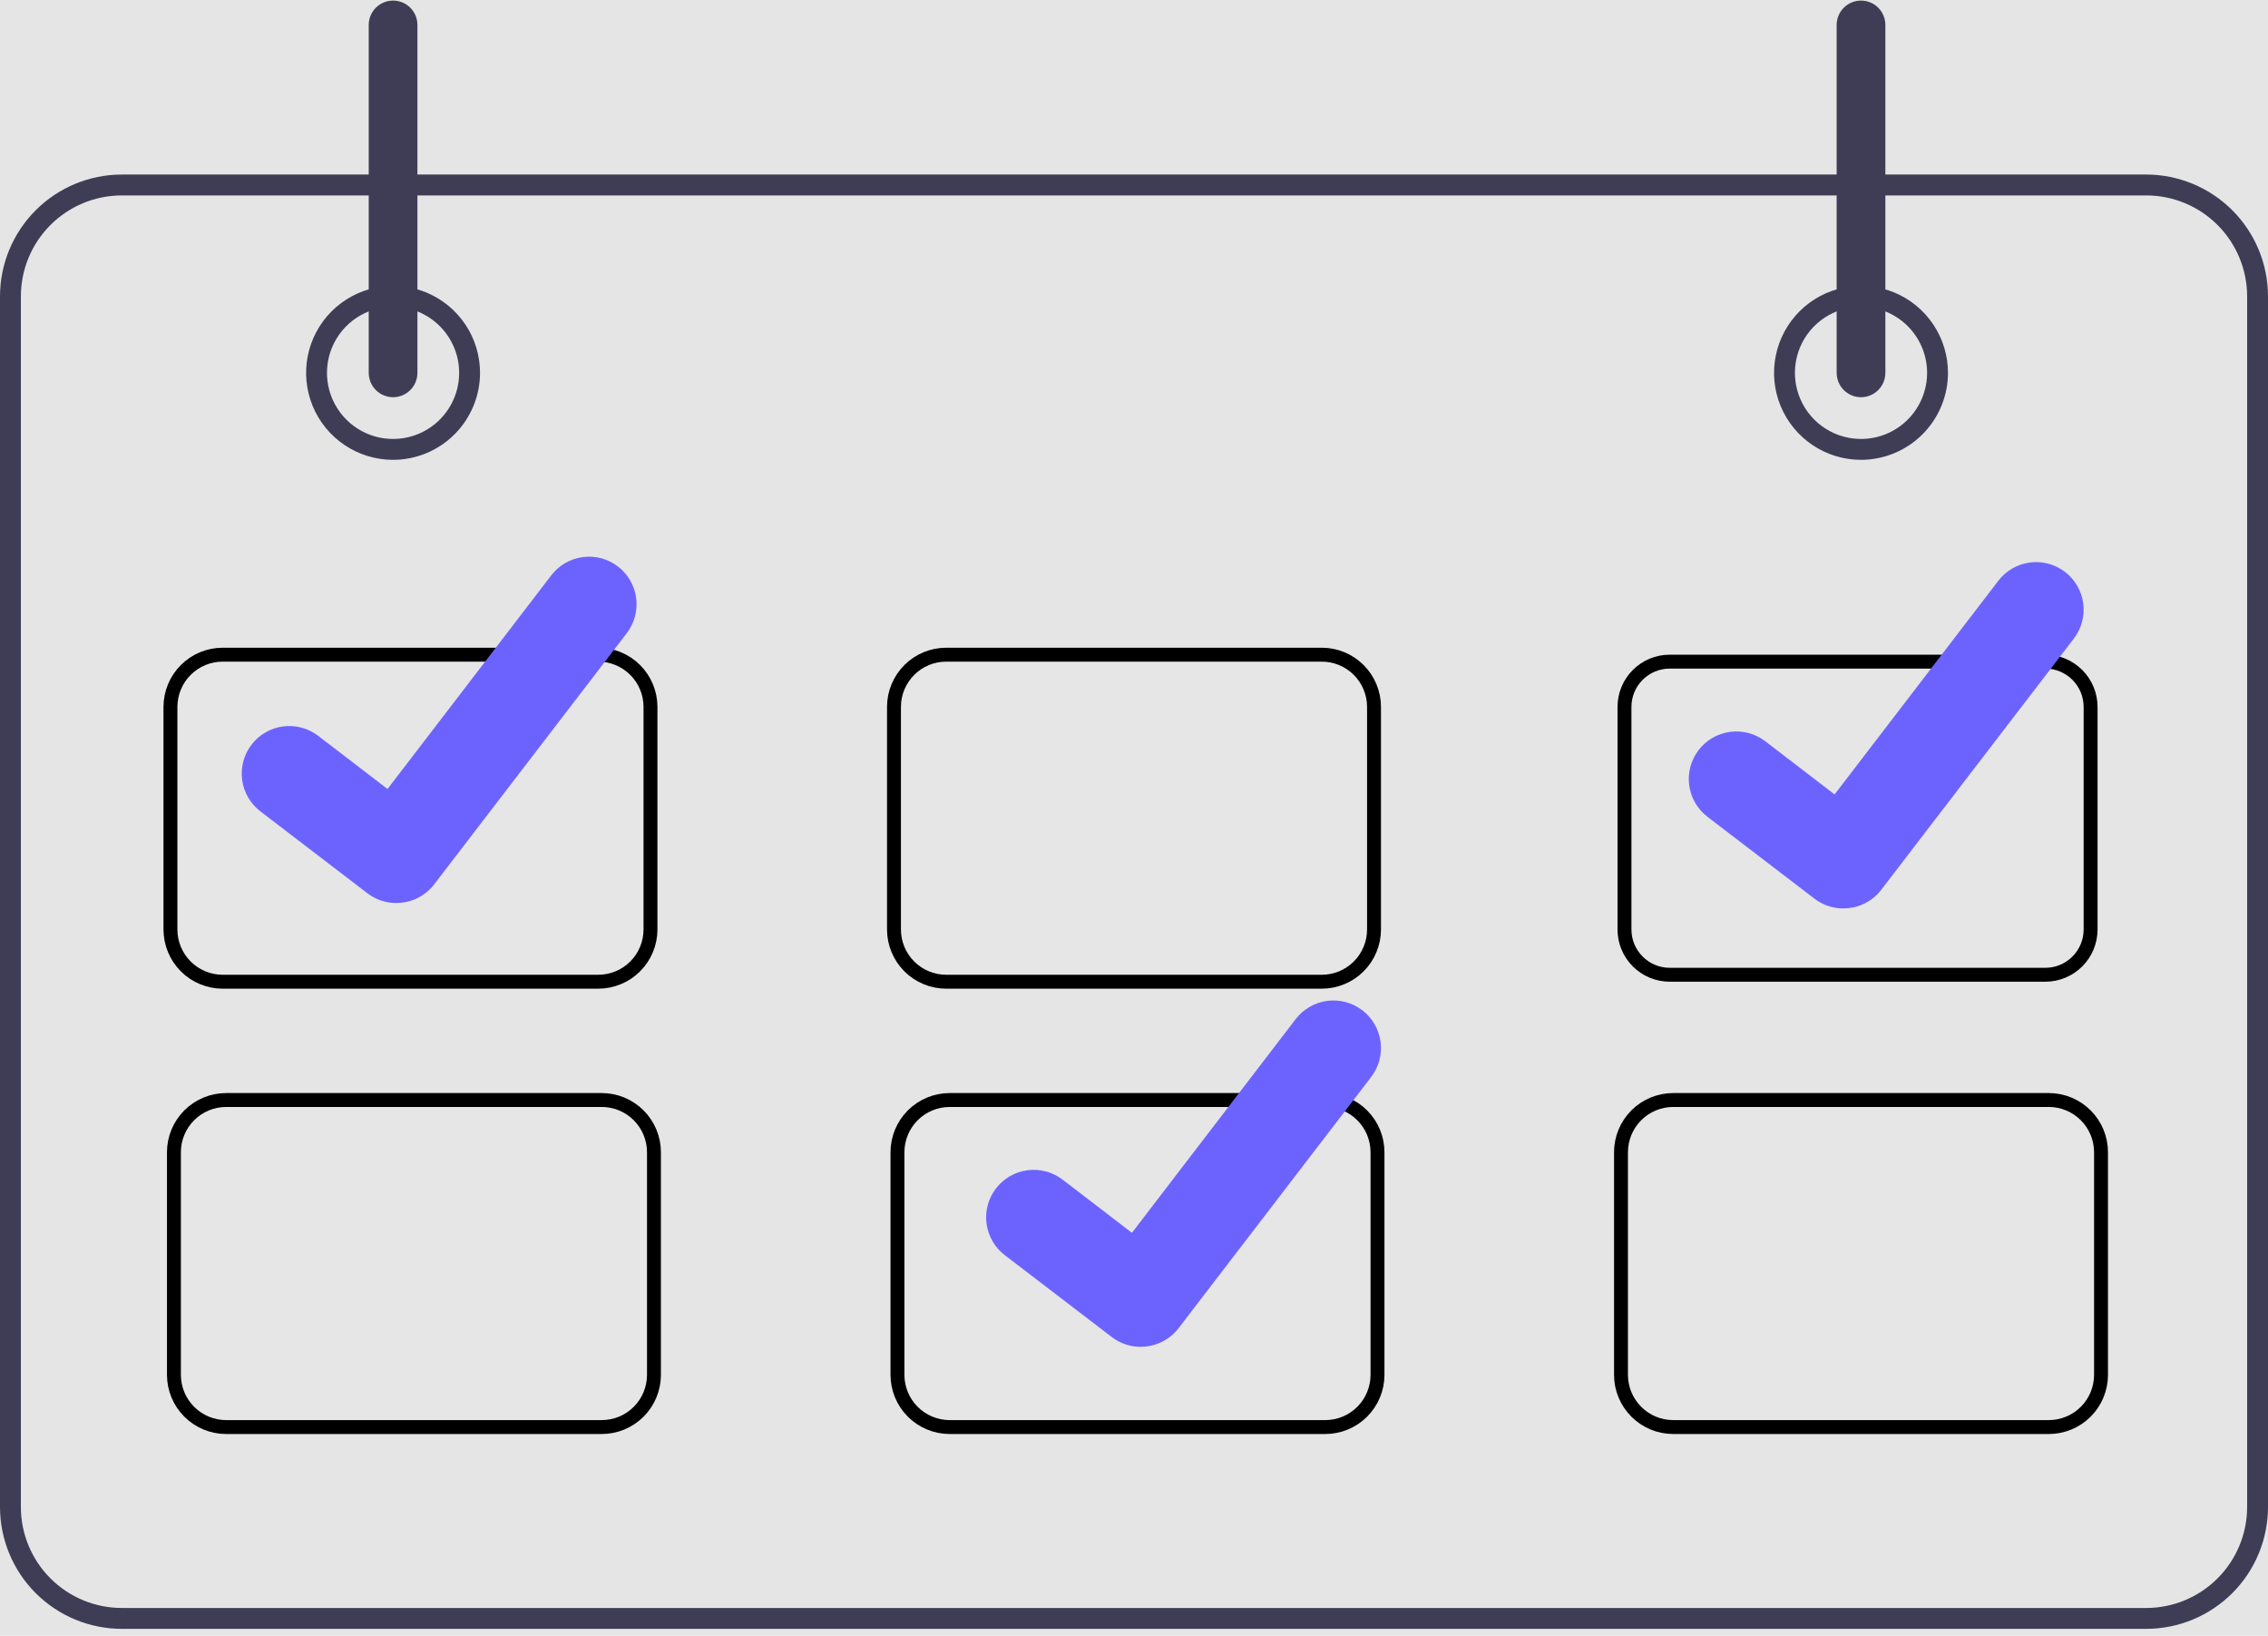
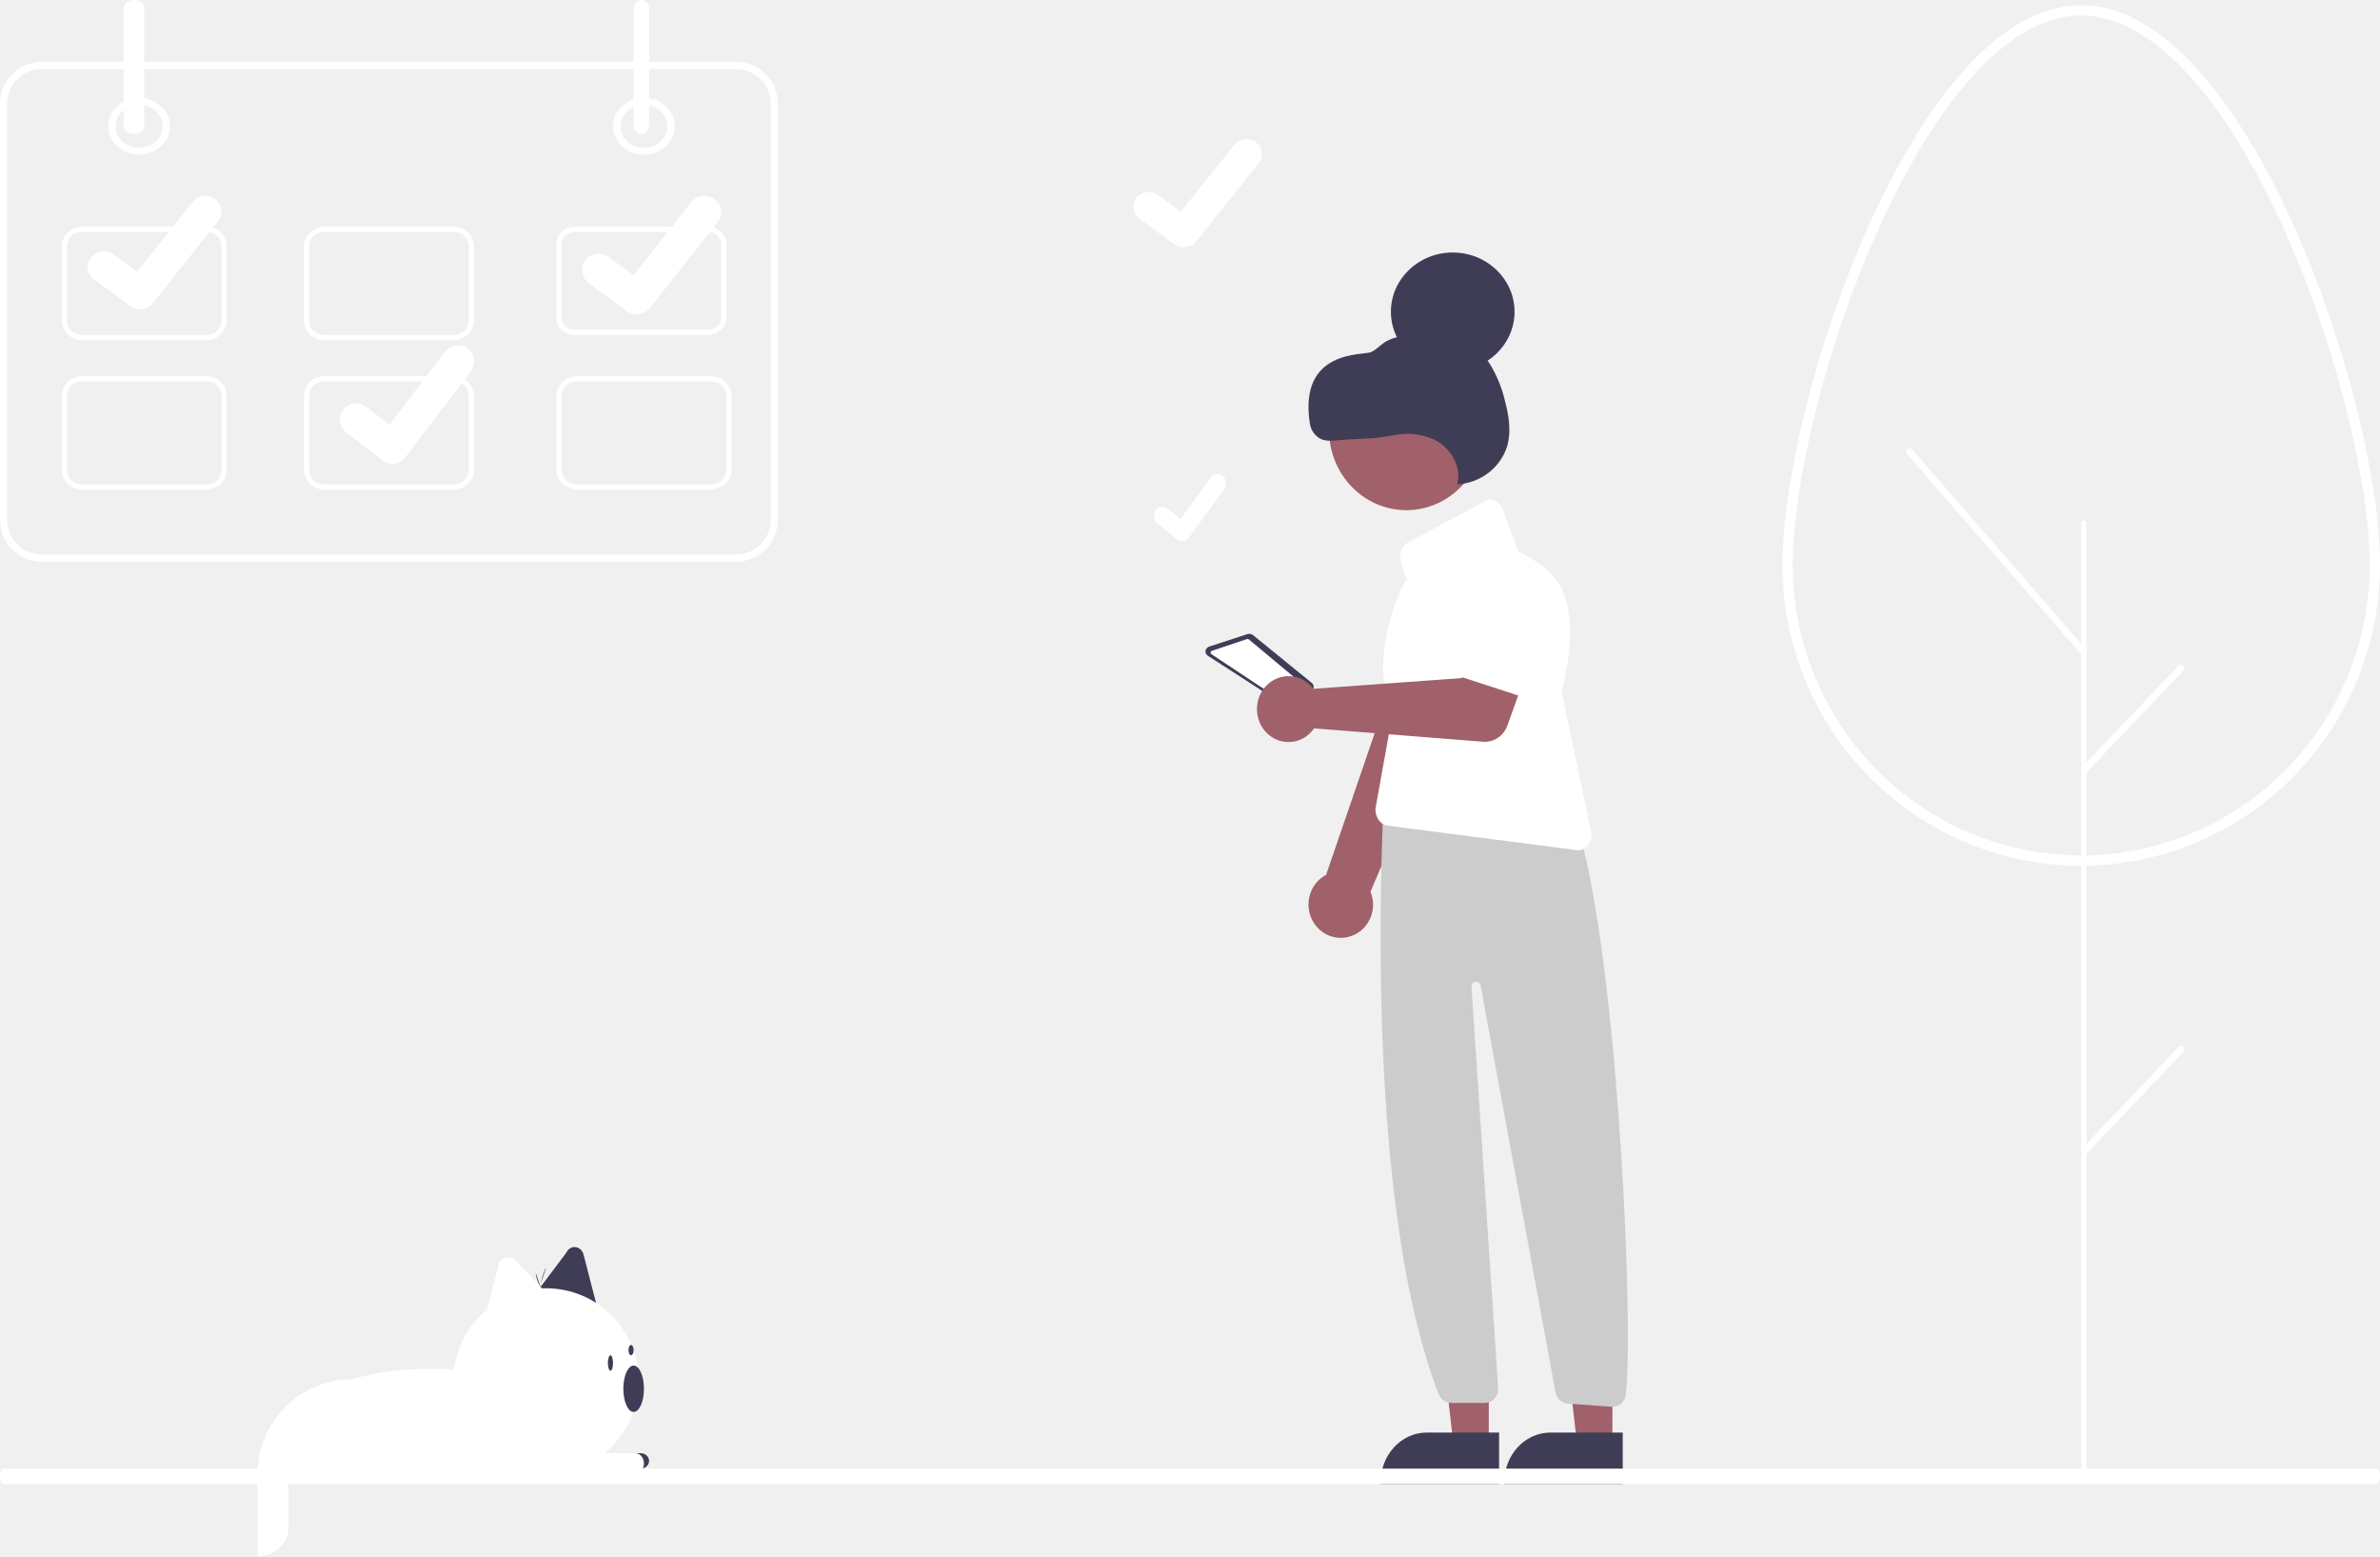
- <svg xmlns="http://www.w3.org/2000/svg" width="326" height="235" viewBox="0 0 326 235" fill="none">
-   <rect width="326" height="235" fill="#E5E5E5" />
-   <path id="almanaque" d="M308.5 234.084H17.5C12.86 234.078 8.412 232.233 5.131 228.952C1.851 225.671 0.005 221.223 0 216.584V42.584C0.005 37.944 1.851 33.496 5.131 30.215C8.412 26.934 12.86 25.089 17.5 25.084H308.5C313.14 25.089 317.588 26.934 320.869 30.215C324.149 33.496 325.995 37.944 326 42.584V216.584C325.995 221.223 324.149 225.671 320.869 228.952C317.588 232.233 313.14 234.078 308.5 234.084ZM17.5 28.084C13.656 28.088 9.97 29.617 7.252 32.335C4.534 35.054 3.004 38.739 3 42.584V216.584C3.004 220.428 4.534 224.113 7.252 226.832C9.97 229.55 13.656 231.079 17.5 231.084H308.5C312.344 231.079 316.03 229.55 318.748 226.832C321.466 224.113 322.996 220.428 323 216.584V42.584C322.996 38.739 321.466 35.054 318.748 32.335C316.03 29.617 312.344 28.088 308.5 28.084H17.5Z" fill="#3F3D56" />
-   <path id="left-circle" d="M56.5 66.084C54.028 66.084 51.611 65.35 49.555 63.977C47.5 62.603 45.898 60.651 44.952 58.367C44.005 56.083 43.758 53.57 44.24 51.145C44.722 48.72 45.913 46.493 47.661 44.745C49.409 42.997 51.637 41.806 54.061 41.324C56.486 40.842 58.999 41.089 61.284 42.035C63.568 42.981 65.52 44.583 66.893 46.639C68.267 48.695 69 51.111 69 53.584C68.996 56.898 67.678 60.075 65.335 62.418C62.991 64.762 59.814 66.08 56.5 66.084V66.084ZM56.5 44.084C54.621 44.084 52.784 44.641 51.222 45.685C49.66 46.728 48.442 48.212 47.723 49.948C47.004 51.684 46.816 53.594 47.182 55.437C47.549 57.28 48.454 58.972 49.782 60.301C51.111 61.63 52.804 62.535 54.647 62.901C56.489 63.268 58.4 63.08 60.136 62.361C61.871 61.641 63.355 60.424 64.399 58.861C65.443 57.299 66 55.462 66 53.584C65.997 51.065 64.995 48.65 63.214 46.869C61.433 45.088 59.019 44.087 56.5 44.084Z" fill="#3F3D56" />
-   <path id="right-circle" d="M267.5 66.084C265.028 66.084 262.611 65.35 260.555 63.977C258.5 62.603 256.898 60.651 255.951 58.367C255.005 56.083 254.758 53.57 255.24 51.145C255.723 48.72 256.913 46.493 258.661 44.745C260.409 42.997 262.637 41.806 265.061 41.324C267.486 40.842 269.999 41.089 272.284 42.035C274.568 42.981 276.52 44.583 277.893 46.639C279.267 48.695 280 51.111 280 53.584C279.996 56.898 278.678 60.075 276.335 62.418C273.991 64.762 270.814 66.08 267.5 66.084V66.084ZM267.5 44.084C265.621 44.084 263.784 44.641 262.222 45.685C260.66 46.728 259.442 48.212 258.723 49.948C258.004 51.684 257.816 53.594 258.183 55.437C258.549 57.28 259.454 58.972 260.782 60.301C262.111 61.63 263.804 62.535 265.647 62.901C267.489 63.268 269.4 63.08 271.136 62.361C272.871 61.641 274.355 60.424 275.399 58.861C276.443 57.299 277 55.462 277 53.584C276.997 51.065 275.995 48.65 274.214 46.869C272.433 45.088 270.019 44.087 267.5 44.084V44.084Z" fill="#3F3D56" />
-   <path id="square-1" d="M26.7 138.884C25.294 137.478 24.503 135.572 24.5 133.583V101.584C24.503 99.596 25.294 97.689 26.7 96.283C28.106 94.877 30.012 94.086 32.001 94.084H85.999C87.988 94.086 89.894 94.877 91.3 96.283C92.707 97.689 93.498 99.596 93.5 101.585V133.582C93.498 135.571 92.707 137.478 91.3 138.884C89.894 140.29 87.987 141.081 85.999 141.084H32.001C30.012 141.081 28.106 140.29 26.7 138.884Z" fill="#E6E6E6" stroke="black" stroke-width="2" />
-   <path id="square-2" d="M130.7 138.884C129.294 137.478 128.503 135.572 128.5 133.583V101.584C128.503 99.596 129.294 97.689 130.7 96.283C132.106 94.877 134.012 94.086 136.001 94.084H189.999C191.988 94.086 193.894 94.877 195.3 96.283C196.707 97.689 197.498 99.596 197.5 101.585V133.582C197.498 135.571 196.707 137.478 195.3 138.884C193.894 140.29 191.988 141.081 189.999 141.084H136.001C134.012 141.081 132.106 140.29 130.7 138.884Z" fill="#E6E6E6" stroke="black" stroke-width="2" />
-   <path id="square-3" d="M235.406 96.99C236.625 95.771 238.277 95.086 240.001 95.084H293.999C295.723 95.086 297.375 95.771 298.594 96.99C299.813 98.209 300.498 99.861 300.5 101.585V133.583C300.498 135.306 299.813 136.959 298.594 138.177C297.375 139.396 295.723 140.082 293.999 140.084H240.001C238.277 140.082 236.625 139.396 235.406 138.177C234.188 136.959 233.502 135.306 233.5 133.583V101.584C233.502 99.861 234.188 98.209 235.406 96.99Z" fill="#E6E6E6" stroke="black" stroke-width="2" />
-   <path id="square-4" d="M27.2 202.884C25.794 201.478 25.003 199.572 25 197.583V165.584C25.003 163.596 25.794 161.689 27.2 160.283C28.606 158.877 30.512 158.086 32.501 158.084H86.499C88.488 158.086 90.394 158.877 91.8 160.283C93.207 161.69 93.998 163.596 94 165.585V197.582C93.998 199.571 93.207 201.478 91.8 202.884C90.394 204.29 88.487 205.081 86.499 205.084H32.501C30.512 205.081 28.606 204.29 27.2 202.884Z" fill="#E6E6E6" stroke="black" stroke-width="2" />
-   <path id="square-5" d="M131.2 202.884C129.794 201.478 129.003 199.572 129 197.583V165.584C129.003 163.596 129.794 161.689 131.2 160.283C132.606 158.877 134.512 158.086 136.501 158.084H190.499C192.488 158.086 194.394 158.877 195.8 160.283C197.207 161.69 197.998 163.596 198 165.585V197.582C197.998 199.571 197.207 201.478 195.8 202.884C194.394 204.29 192.488 205.081 190.499 205.084H136.501C134.512 205.081 132.606 204.29 131.2 202.884Z" fill="#E6E6E6" stroke="black" stroke-width="2" />
-   <path id="square-6" d="M235.2 202.884C233.794 201.478 233.003 199.572 233 197.583V165.584C233.003 163.596 233.794 161.689 235.2 160.283C236.606 158.877 238.512 158.086 240.501 158.084H294.499C296.488 158.086 298.394 158.877 299.8 160.283C301.207 161.69 301.998 163.596 302 165.585V197.582C301.998 199.571 301.207 201.478 299.8 202.884C298.394 204.29 296.488 205.081 294.499 205.084H240.501C238.512 205.081 236.606 204.29 235.2 202.884Z" fill="#E6E6E6" stroke="black" stroke-width="2" />
-   <path id="left-line" d="M56.5 57.084C55.572 57.083 54.682 56.713 54.026 56.057C53.37 55.401 53.001 54.511 53 53.584V3.584C53 2.655 53.369 1.765 54.025 1.109C54.681 0.452 55.572 0.084 56.5 0.084C57.428 0.084 58.319 0.452 58.975 1.109C59.631 1.765 60 2.655 60 3.584V53.584C59.999 54.511 59.63 55.401 58.974 56.057C58.318 56.713 57.428 57.083 56.5 57.084V57.084Z" fill="#3F3D56" />
-   <path id="right-line" d="M267.5 57.084C266.572 57.083 265.683 56.713 265.026 56.057C264.37 55.401 264.001 54.511 264 53.584V3.584C264 2.655 264.369 1.765 265.025 1.109C265.682 0.452 266.572 0.084 267.5 0.084C268.428 0.084 269.318 0.452 269.975 1.109C270.631 1.765 271 2.655 271 3.584V53.584C270.999 54.511 270.63 55.401 269.974 56.057C269.317 56.713 268.428 57.083 267.5 57.084V57.084Z" fill="#3F3D56" />
-   <path id="check-1" d="M56.959 129.775C55.486 129.777 54.053 129.301 52.875 128.418L52.802 128.363L37.421 116.597C35.983 115.494 35.041 113.865 34.804 112.068C34.566 110.271 35.053 108.453 36.156 107.014C37.259 105.576 38.888 104.634 40.685 104.397C42.482 104.159 44.3 104.646 45.739 105.748L55.701 113.388L79.243 82.675C79.788 81.963 80.469 81.366 81.246 80.917C82.023 80.468 82.881 80.176 83.77 80.059C84.66 79.941 85.564 80 86.43 80.232C87.297 80.464 88.11 80.864 88.822 81.41L88.824 81.412L88.677 81.614L88.828 81.412C90.264 82.516 91.204 84.144 91.441 85.941C91.678 87.737 91.192 89.554 90.091 90.993L62.401 127.101C61.761 127.933 60.937 128.606 59.994 129.069C59.051 129.531 58.015 129.77 56.965 129.767L56.959 129.775Z" fill="#6C63FF" />
-   <path id="check-3" d="M163.959 193.555C162.486 193.557 161.053 193.081 159.875 192.198L159.802 192.143L144.421 180.377C142.983 179.274 142.041 177.645 141.804 175.848C141.566 174.051 142.053 172.233 143.156 170.794C144.259 169.356 145.888 168.414 147.685 168.177C149.482 167.939 151.3 168.425 152.739 169.528L162.701 177.168L186.243 146.455C186.788 145.743 187.469 145.146 188.246 144.697C189.023 144.248 189.881 143.956 190.77 143.839C191.66 143.721 192.563 143.78 193.43 144.012C194.297 144.244 195.11 144.644 195.822 145.19L195.824 145.191L195.677 145.394L195.828 145.191C197.264 146.296 198.204 147.924 198.441 149.721C198.678 151.517 198.192 153.334 197.091 154.772L169.401 190.881C168.761 191.713 167.937 192.386 166.994 192.849C166.051 193.311 165.015 193.55 163.965 193.547L163.959 193.555Z" fill="#6C63FF" />
-   <path id="check-2" d="M264.959 130.555C263.486 130.557 262.053 130.081 260.875 129.198L260.802 129.143L245.421 117.377C243.983 116.274 243.041 114.645 242.804 112.848C242.566 111.051 243.053 109.233 244.156 107.794C245.259 106.356 246.888 105.414 248.685 105.177C250.482 104.939 252.3 105.425 253.739 106.528L263.701 114.168L287.243 83.455C287.788 82.743 288.469 82.146 289.246 81.697C290.023 81.248 290.881 80.956 291.77 80.839C292.66 80.721 293.563 80.78 294.43 81.012C295.297 81.244 296.11 81.644 296.822 82.19L296.824 82.192L296.677 82.394L296.828 82.192C298.264 83.296 299.204 84.924 299.441 86.721C299.678 88.517 299.192 90.334 298.091 91.772L270.401 127.881C269.761 128.713 268.937 129.386 267.994 129.849C267.051 130.311 266.015 130.55 264.965 130.547L264.959 130.555Z" fill="#6C63FF" />
+ <svg xmlns="http://www.w3.org/2000/svg" width="462" height="302" viewBox="0 0 462 302" fill="none">
+   <g id="Group 1">
+     <path id="almanaque" d="M142.894 109H8.106C5.957 108.998 3.896 108.141 2.377 106.618C0.857 105.096 0.002 103.031 0 100.878V20.122C0.002 17.969 0.857 15.904 2.377 14.382C3.896 12.859 5.957 12.002 8.106 12H142.894C145.043 12.002 147.104 12.859 148.623 14.382C150.143 15.904 150.998 17.969 151 20.122V100.878C150.998 103.031 150.143 105.096 148.623 106.618C147.104 108.141 145.043 108.998 142.894 109ZM8.106 13.392C6.325 13.394 4.618 14.104 3.359 15.366C2.1 16.627 1.392 18.338 1.39 20.122V100.878C1.392 102.662 2.1 104.373 3.359 105.634C4.618 106.896 6.325 107.606 8.106 107.608H142.894C144.675 107.606 146.382 106.896 147.641 105.634C148.9 104.373 149.608 102.662 149.61 100.878V20.122C149.608 18.338 148.9 16.627 147.641 15.366C146.382 14.104 144.675 13.394 142.894 13.392H8.106Z" fill="white" />
+     <path id="left-circle" d="M27 30C25.813 30 24.653 29.677 23.667 29.073C22.68 28.469 21.911 27.61 21.457 26.605C21.003 25.6 20.884 24.494 21.115 23.427C21.347 22.36 21.918 21.38 22.757 20.611C23.596 19.842 24.666 19.318 25.829 19.106C26.993 18.893 28.2 19.002 29.296 19.419C30.392 19.835 31.329 20.54 31.989 21.444C32.648 22.349 33 23.412 33 24.5C32.998 25.958 32.365 27.356 31.241 28.387C30.116 29.418 28.591 29.998 27 30V30ZM27 20.32C26.098 20.32 25.216 20.565 24.467 21.024C23.717 21.484 23.132 22.137 22.787 22.9C22.442 23.664 22.352 24.505 22.528 25.316C22.704 26.126 23.138 26.871 23.776 27.456C24.413 28.04 25.226 28.438 26.11 28.6C26.995 28.761 27.912 28.678 28.745 28.362C29.578 28.045 30.29 27.51 30.791 26.822C31.293 26.135 31.56 25.327 31.56 24.5C31.559 23.392 31.078 22.329 30.223 21.546C29.368 20.762 28.209 20.321 27 20.32Z" fill="white" />
+     <path id="right-circle" d="M125 30C123.813 30 122.653 29.677 121.667 29.073C120.68 28.469 119.911 27.61 119.457 26.605C119.003 25.6 118.884 24.494 119.115 23.427C119.347 22.36 119.918 21.38 120.757 20.611C121.596 19.842 122.666 19.318 123.829 19.106C124.993 18.893 126.2 19.002 127.296 19.419C128.392 19.835 129.33 20.54 129.989 21.444C130.648 22.349 131 23.412 131 24.5C130.998 25.958 130.365 27.356 129.241 28.387C128.116 29.418 126.591 29.998 125 30V30ZM125 20.32C124.098 20.32 123.217 20.565 122.467 21.024C121.717 21.484 121.132 22.137 120.787 22.9C120.442 23.664 120.352 24.505 120.528 25.316C120.704 26.126 121.138 26.871 121.776 27.456C122.413 28.04 123.226 28.438 124.11 28.6C124.995 28.761 125.912 28.678 126.745 28.362C127.578 28.045 128.29 27.51 128.791 26.822C129.293 26.135 129.56 25.327 129.56 24.5C129.559 23.392 129.078 22.329 128.223 21.546C127.368 20.762 126.209 20.321 125 20.32V20.32Z" fill="white" />
+     <path id="square-1" d="M40.168 65.5H15.832C14.948 65.499 14.101 65.149 13.476 64.527C12.852 63.905 12.501 63.062 12.5 62.183V47.817C12.501 46.938 12.852 46.095 13.476 45.473C14.101 44.851 14.947 44.501 15.831 44.5H40.169C41.053 44.501 41.899 44.851 42.524 45.473C43.148 46.095 43.499 46.938 43.5 47.817V62.183C43.499 63.062 43.148 63.905 42.524 64.527C41.899 65.149 41.052 65.499 40.168 65.5Z" stroke="white" />
+     <path id="square-2" d="M88.049 65.5H62.951C62.031 65.499 61.152 65.145 60.506 64.521C59.861 63.898 59.501 63.057 59.5 62.183V47.817C59.501 46.943 59.861 46.102 60.506 45.479C61.152 44.855 62.031 44.501 62.951 44.5H88.049C88.969 44.501 89.848 44.855 90.494 45.479C91.139 46.102 91.499 46.943 91.5 47.817V62.183C91.499 63.057 91.139 63.898 90.494 64.521C89.848 65.145 88.969 65.499 88.049 65.5Z" stroke="white" />
+     <path id="square-3" d="M109.393 45.348C109.97 44.809 110.758 44.501 111.587 44.5H137.413C138.242 44.501 139.03 44.809 139.607 45.348C140.182 45.886 140.499 46.607 140.5 47.352V61.648C140.499 62.393 140.182 63.114 139.607 63.652C139.03 64.191 138.242 64.499 137.413 64.5H111.587C110.758 64.499 109.97 64.191 109.393 63.652C108.818 63.114 108.501 62.393 108.5 61.649V47.351C108.501 46.607 108.818 45.886 109.393 45.348Z" stroke="white" />
+     <path id="square-4" d="M40.168 94.5H15.832C14.948 94.499 14.101 94.149 13.476 93.527C12.852 92.905 12.501 92.062 12.5 91.183V76.817C12.501 75.938 12.852 75.095 13.476 74.473C14.101 73.851 14.947 73.501 15.831 73.5H40.169C41.053 73.501 41.899 73.851 42.524 74.473C43.148 75.095 43.499 75.938 43.5 76.817V91.183C43.499 92.062 43.148 92.905 42.524 93.527C41.899 94.149 41.052 94.499 40.168 94.5Z" stroke="white" />
+     <path id="square-5" d="M88.049 94.5H62.951C62.031 94.499 61.152 94.145 60.506 93.521C59.861 92.898 59.501 92.057 59.5 91.183V76.817C59.501 75.943 59.861 75.102 60.506 74.479C61.152 73.855 62.031 73.501 62.951 73.5H88.049C88.969 73.501 89.848 73.855 90.494 74.479C91.139 75.102 91.499 75.943 91.5 76.817V91.183C91.499 92.057 91.139 92.898 90.494 93.521C89.848 94.145 88.969 94.499 88.049 94.5Z" stroke="white" />
+     <path id="square-6" d="M137.929 94.5H112.071C111.114 94.499 110.203 94.142 109.536 93.516C108.869 92.891 108.501 92.052 108.5 91.183V76.817C108.501 75.948 108.869 75.109 109.536 74.484C110.203 73.858 111.114 73.501 112.071 73.5H137.929C138.886 73.501 139.797 73.858 140.464 74.484C141.131 75.109 141.499 75.948 141.5 76.817V91.183C141.499 92.052 141.131 92.891 140.464 93.516C139.797 94.142 138.886 94.499 137.929 94.5Z" stroke="white" />
+     <path id="left-line" d="M26 26C25.47 26 24.961 25.831 24.587 25.532C24.212 25.233 24.001 24.827 24 24.404V1.596C24 1.173 24.211 0.767 24.586 0.468C24.961 0.168 25.47 0 26 0C26.53 0 27.039 0.168 27.414 0.468C27.789 0.767 28 1.173 28 1.596V24.404C27.999 24.827 27.788 25.233 27.413 25.532C27.039 25.831 26.53 26 26 26V26Z" fill="white" />
+     <path id="right-line" d="M124.5 26C124.102 26 123.721 25.831 123.44 25.532C123.159 25.233 123 24.827 123 24.404V1.596C123 1.173 123.158 0.767 123.439 0.468C123.721 0.168 124.102 0 124.5 0C124.898 0 125.279 0.168 125.561 0.468C125.842 0.767 126 1.173 126 1.596V24.404C126 24.827 125.841 25.233 125.56 25.532C125.279 25.831 124.898 26 124.5 26V26Z" fill="white" />
+     <path id="check-1" d="M27.176 60C26.502 60.001 25.845 59.791 25.306 59.4L25.272 59.376L18.226 54.176C17.567 53.688 17.136 52.968 17.027 52.174C16.918 51.379 17.141 50.576 17.646 49.94C18.151 49.304 18.898 48.888 19.721 48.783C20.544 48.678 21.377 48.893 22.036 49.38L26.6 52.757L37.385 39.182C37.635 38.868 37.947 38.604 38.303 38.405C38.659 38.207 39.051 38.078 39.459 38.026C39.867 37.974 40.281 38 40.678 38.103C41.075 38.205 41.447 38.382 41.773 38.623L41.774 38.624L41.707 38.714L41.776 38.624C42.434 39.112 42.864 39.832 42.973 40.626C43.082 41.42 42.859 42.223 42.355 42.859L29.67 58.818C29.376 59.186 28.999 59.484 28.567 59.688C28.135 59.892 27.66 59.998 27.179 59.996L27.176 60Z" fill="white" />
+     <path id="check-3" d="M76.176 90C75.502 90.001 74.845 89.781 74.306 89.373L74.272 89.348L67.226 83.911C66.567 83.401 66.136 82.648 66.027 81.818C65.918 80.987 66.141 80.147 66.646 79.483C67.151 78.818 67.898 78.383 68.721 78.273C69.544 78.163 70.377 78.388 71.036 78.898L75.6 82.428L86.385 68.236C86.635 67.907 86.947 67.631 87.303 67.424C87.659 67.216 88.052 67.082 88.459 67.027C88.867 66.973 89.281 67 89.678 67.107C90.075 67.214 90.447 67.399 90.773 67.652L90.774 67.652L90.707 67.746L90.776 67.652C91.434 68.162 91.865 68.915 91.973 69.745C92.082 70.575 91.859 71.415 91.355 72.079L78.67 88.765C78.376 89.149 77.999 89.46 77.567 89.674C77.135 89.887 76.66 89.998 76.179 89.996L76.176 90Z" fill="white" />
+     <path id="check-2" d="M123.568 61C122.867 61.001 122.185 60.781 121.625 60.373L121.59 60.348L114.273 54.911C113.589 54.401 113.141 53.648 113.028 52.818C112.915 51.987 113.146 51.148 113.671 50.483C114.196 49.818 114.971 49.383 115.826 49.273C116.681 49.163 117.546 49.388 118.23 49.898L122.969 53.428L134.169 39.236C134.429 38.907 134.752 38.631 135.122 38.424C135.492 38.216 135.9 38.081 136.323 38.027C136.746 37.973 137.176 38 137.588 38.107C138.001 38.214 138.387 38.399 138.726 38.652L138.727 38.652L138.657 38.746L138.729 38.652C139.412 39.162 139.859 39.915 139.972 40.745C140.085 41.575 139.854 42.415 139.33 43.08L126.157 59.765C125.852 60.149 125.46 60.46 125.012 60.674C124.563 60.887 124.07 60.998 123.571 60.996L123.568 61Z" fill="white" />
+     <path id="check-human" d="M229.48 105C229.116 105.001 228.763 104.876 228.472 104.646L228.454 104.631L224.66 101.558C224.305 101.27 224.073 100.845 224.015 100.375C223.956 99.906 224.076 99.431 224.348 99.055C224.62 98.68 225.022 98.434 225.465 98.372C225.909 98.31 226.357 98.437 226.712 98.725L229.169 100.72L234.976 92.699C235.111 92.513 235.279 92.357 235.471 92.239C235.662 92.122 235.874 92.046 236.093 92.015C236.313 91.985 236.536 92 236.749 92.061C236.963 92.121 237.164 92.226 237.339 92.368L237.34 92.369L237.304 92.422L237.341 92.369C237.695 92.657 237.927 93.082 237.986 93.552C238.044 94.021 237.924 94.495 237.653 94.871L230.822 104.302C230.664 104.519 230.461 104.695 230.228 104.816C229.996 104.936 229.74 104.999 229.481 104.998L229.48 105Z" fill="white" />
+     <path id="check-human_2" d="M229.785 48C229.136 48.001 228.505 47.8 227.986 47.427L227.954 47.404L221.179 42.44C220.545 41.975 220.131 41.288 220.026 40.529C219.921 39.771 220.136 39.004 220.621 38.397C221.107 37.79 221.825 37.393 222.617 37.293C223.408 37.193 224.209 37.398 224.843 37.863L229.231 41.086L239.601 28.129C239.841 27.828 240.141 27.576 240.483 27.387C240.826 27.197 241.203 27.074 241.595 27.025C241.987 26.975 242.385 27 242.767 27.098C243.149 27.196 243.507 27.365 243.82 27.595L243.821 27.596L243.757 27.681L243.823 27.596C244.456 28.061 244.87 28.749 244.974 29.506C245.078 30.264 244.865 31.031 244.38 31.638L232.182 46.872C231.9 47.223 231.537 47.507 231.122 47.702C230.707 47.897 230.25 47.998 229.788 47.997L229.785 48Z" fill="white" />
+     <path id="right-arm" d="M261.719 181.823C262.606 181.61 263.437 181.199 264.154 180.618C264.871 180.037 265.455 179.302 265.867 178.462C266.279 177.623 266.507 176.701 266.536 175.76C266.565 174.82 266.395 173.884 266.036 173.019L289 119.418L275.863 116L257.421 169.763C256.055 170.482 254.991 171.693 254.432 173.168C253.872 174.643 253.856 176.279 254.386 177.765C254.916 179.252 255.955 180.486 257.306 181.234C258.658 181.981 260.228 182.191 261.719 181.823V181.823Z" fill="#A0616A" />
+     <path id="mobile" d="M234.465 127.257L249.252 136.807C249.442 136.932 249.67 137 249.904 137C250.138 137 250.366 136.932 250.555 136.807L254.551 134.07C254.684 133.982 254.793 133.867 254.871 133.734C254.948 133.602 254.992 133.455 254.999 133.305C255.006 133.155 254.976 133.006 254.911 132.868C254.845 132.73 254.747 132.607 254.623 132.509L243.244 123.253C243.095 123.134 242.913 123.053 242.718 123.019C242.523 122.984 242.322 122.998 242.134 123.057L234.73 125.474C234.54 125.538 234.372 125.648 234.246 125.792C234.119 125.937 234.037 126.11 234.01 126.293C233.983 126.476 234.011 126.663 234.091 126.833C234.171 127.003 234.3 127.149 234.465 127.257H234.465Z" fill="#3F3D56" />
+     <path id="sreen" d="M235.167 126.952L248.711 135.925C248.78 135.973 248.862 135.999 248.947 136C249.032 136.001 249.116 135.976 249.185 135.929L252.837 133.363C252.879 133.335 252.914 133.3 252.941 133.259C252.968 133.218 252.987 133.173 252.995 133.126C253.003 133.079 253.001 133.03 252.99 132.984C252.978 132.937 252.957 132.893 252.927 132.854C252.91 132.833 252.891 132.814 252.87 132.797L242.438 124.092C242.384 124.048 242.318 124.019 242.248 124.006C242.177 123.994 242.105 124 242.037 124.022L235.259 126.292C235.191 126.316 235.131 126.358 235.086 126.411C235.041 126.465 235.013 126.529 235.003 126.596C234.994 126.664 235.004 126.732 235.033 126.795C235.062 126.858 235.108 126.912 235.167 126.952V126.952Z" fill="white" />
+     <path id="right-ankle" d="M288.999 281L282.223 280.999L279 253L289 253.001L288.999 281Z" fill="#A0616A" />
+     <path id="right-feet" d="M291 288L268 287.999V287.684C268 286.413 268.232 285.153 268.681 283.978C269.131 282.803 269.791 281.736 270.622 280.836C271.453 279.937 272.44 279.224 273.526 278.737C274.612 278.25 275.777 278 276.952 278H276.953L291 278.001L291 288Z" fill="#3F3D56" />
+     <path id="left-ankle" d="M312.999 281L306.223 280.999L303 253L313 253.001L312.999 281Z" fill="#A0616A" />
+     <path id="left-feet" d="M315 288L292 287.999V287.684C292 286.413 292.232 285.153 292.681 283.978C293.131 282.803 293.791 281.736 294.622 280.836C295.453 279.937 296.44 279.224 297.526 278.737C298.612 278.25 299.777 278 300.952 278H300.953L315 278.001L315 288Z" fill="#3F3D56" />
+     <path id="legs" d="M312.977 273C312.911 273 312.845 272.998 312.778 272.993L304.39 272.379C303.815 272.334 303.27 272.108 302.834 271.734C302.399 271.36 302.097 270.858 301.971 270.301L287.406 191.213C287.358 190.994 287.228 190.802 287.042 190.675C286.855 190.547 286.627 190.495 286.404 190.528C286.18 190.56 285.977 190.676 285.836 190.851C285.695 191.026 285.627 191.247 285.644 191.47L290.816 269.393C290.845 269.757 290.798 270.124 290.677 270.469C290.556 270.814 290.364 271.131 290.113 271.399C289.862 271.667 289.558 271.881 289.22 272.027C288.882 272.174 288.516 272.249 288.147 272.249H281.759C281.22 272.25 280.694 272.089 280.249 271.789C279.804 271.488 279.461 271.062 279.265 270.566C263.2 228.95 269.017 147.409 269.064 146.589L269.659 146L301.656 151.465L301.723 151.53C312.656 159.474 317.387 252.5 315.649 270.196C315.638 270.948 315.358 271.671 314.858 272.237C314.357 272.726 313.681 273 312.977 273V273Z" fill="#CCCCCC" />
+     <path id="Vector" d="M273 99C281.284 99 288 92.06 288 83.5C288 74.94 281.284 68 273 68C264.716 68 258 74.94 258 83.5C258 92.06 264.716 99 273 99Z" fill="#A0616A" />
+     <path id="trunk" d="M306.38 165C306.234 165 306.089 164.985 305.946 164.956L269.188 160.201C267.872 159.934 266.933 158.518 267.004 156.907L270.522 137.33C265.86 131.456 270.265 116.285 273.113 112.449L272.012 109.443C271.728 108.663 271.711 107.809 271.963 107.018C272.179 106.273 272.676 105.643 273.347 105.262L288.265 97.272C289.588 96.563 291.139 97.288 291.725 98.886L294.65 106.867L294.606 106.891C301.61 110.675 307.817 114.42 303.155 134.393L309 161.977C308.98 162.846 308.633 163.676 308.028 164.296C307.591 164.739 306.999 164.991 306.38 165Z" fill="white" />
+     <path id="left-arm" d="M254.284 132.922C254.519 133.153 254.736 133.402 254.933 133.669L283.778 131.587L286.873 125L297 128.579L292.607 140.796C292.252 141.783 291.6 142.623 290.749 143.19C289.898 143.757 288.894 144.021 287.888 143.941L255.087 141.343C254.361 142.396 253.345 143.194 252.174 143.629C251.003 144.065 249.733 144.118 248.533 143.781C247.333 143.445 246.259 142.734 245.454 141.744C244.65 140.755 244.153 139.533 244.03 138.241C243.907 136.949 244.163 135.649 244.765 134.513C245.366 133.377 246.285 132.459 247.398 131.882C248.511 131.304 249.766 131.094 250.996 131.28C252.226 131.466 253.373 132.038 254.284 132.922V132.922Z" fill="#A0616A" />
+     <path id="Vector_2" d="M282.213 129.89C282.058 129.524 281.986 129.129 282.002 128.733C282.018 128.337 282.121 127.948 282.305 127.595L288.71 115.242C289.366 113.318 290.776 111.726 292.632 110.815C294.488 109.905 296.638 109.75 298.611 110.385C300.583 111.02 302.217 112.393 303.155 114.203C304.093 116.013 304.257 118.111 303.613 120.039L301.146 133.72C301.075 134.11 300.919 134.481 300.689 134.808C300.458 135.134 300.158 135.408 299.81 135.611C299.461 135.814 299.072 135.941 298.668 135.984C298.264 136.027 297.856 135.984 297.471 135.859L283.933 131.458C283.548 131.333 283.195 131.128 282.898 130.857C282.601 130.587 282.367 130.257 282.213 129.89Z" fill="white" />
+     <path id="floor" d="M461.285 288H0.715C0.525 288 0.344 287.842 0.209 287.561C0.075 287.279 0 286.898 0 286.5C0 286.102 0.075 285.721 0.209 285.439C0.344 285.158 0.525 285 0.715 285H461.285C461.474 285 461.656 285.158 461.791 285.439C461.925 285.721 462 286.102 462 286.5C462 286.898 461.925 287.279 461.791 287.561C461.656 287.842 461.474 288 461.285 288Z" fill="white" />
+     <path id="Vector_3" d="M282 72C288.627 72 294 66.851 294 60.5C294 54.149 288.627 49 282 49C275.373 49 270 54.149 270 60.5C270 66.851 275.373 72 282 72Z" fill="#3F3D56" />
+     <path id="Vector_4" d="M259.762 85.432C258.597 85.551 257.359 85.659 256.311 85.151C255.751 84.841 255.273 84.408 254.917 83.886C254.561 83.364 254.337 82.767 254.263 82.144C252.042 67.794 264.589 68.975 266.073 68.353C267.071 67.935 267.806 67.094 268.697 66.491C270.647 65.171 273.177 65.074 275.553 65.025C278.373 64.965 281.295 64.925 283.883 66.015C286.21 67.076 288.144 68.809 289.42 70.978C290.683 73.139 291.608 75.47 292.166 77.895C292.883 80.669 293.371 83.604 292.632 86.374C292.023 88.478 290.752 90.345 288.997 91.713C287.243 93.08 285.092 93.88 282.847 94C283.81 90.693 281.708 87.026 278.59 85.407C276.074 84.204 273.211 83.872 270.475 84.468C268.7 84.817 266.901 85.035 265.092 85.12C263.317 85.184 261.186 85.285 259.762 85.432Z" fill="#3F3D56" />
+     <path id="tree" d="M404 2C411.596 2 418.976 6.538 425.835 14.12C432.678 21.685 438.877 32.147 444.102 43.666C454.558 66.72 461 93.743 461 109.668C460.989 124.88 454.977 139.463 444.288 150.213C433.599 160.963 419.108 167 404 167C388.892 167 374.401 160.963 363.712 150.213C353.023 139.463 347.012 124.88 347 109.669C347 93.744 353.442 66.72 363.899 43.666C369.123 32.147 375.322 21.685 382.165 14.12C389.024 6.538 396.404 2 404 2Z" stroke="white" stroke-width="2" />
+     <path id="2" d="M404.5 286C404.367 286 404.24 285.93 404.146 285.805C404.053 285.68 404 285.511 404 285.335V101.665C404 101.489 404.053 101.32 404.146 101.195C404.24 101.07 404.367 101 404.5 101C404.633 101 404.76 101.07 404.854 101.195C404.947 101.32 405 101.489 405 101.665V285.335C405 285.511 404.947 285.68 404.854 285.805C404.76 285.93 404.633 286 404.5 286V286Z" fill="white" />
+     <path id="1" d="M404.331 127C404.235 127 404.14 126.98 404.053 126.94C403.966 126.9 403.888 126.842 403.825 126.77L370.163 88.102C370.047 87.969 369.989 87.795 370.002 87.619C370.015 87.442 370.097 87.279 370.231 87.163C370.365 87.047 370.539 86.989 370.716 87.002C370.893 87.014 371.058 87.096 371.174 87.229L404.837 125.896C404.921 125.993 404.975 126.112 404.993 126.238C405.011 126.365 404.993 126.494 404.94 126.61C404.886 126.726 404.801 126.825 404.693 126.894C404.585 126.963 404.459 127 404.331 127Z" fill="white" />
+     <path id="3" d="M404.654 150C404.525 150 404.398 149.96 404.291 149.884C404.183 149.809 404.099 149.702 404.05 149.576C404 149.451 403.987 149.312 404.013 149.179C404.038 149.046 404.1 148.924 404.191 148.828L422.884 129.201C422.944 129.137 423.016 129.087 423.096 129.052C423.175 129.018 423.26 129 423.346 129C423.432 129 423.517 129.018 423.596 129.052C423.676 129.087 423.748 129.137 423.808 129.201C423.869 129.265 423.917 129.341 423.95 129.424C423.983 129.507 424 129.597 424 129.687C424 129.777 423.983 129.866 423.95 129.949C423.917 130.033 423.869 130.108 423.808 130.172L405.116 149.799C405.056 149.863 404.984 149.913 404.904 149.948C404.825 149.982 404.74 150 404.654 150Z" fill="white" />
+     <path id="4" d="M404.654 224C404.525 224 404.398 223.96 404.291 223.884C404.183 223.809 404.099 223.702 404.05 223.576C404 223.451 403.987 223.313 404.013 223.179C404.038 223.046 404.1 222.924 404.191 222.828L422.884 203.201C423.006 203.072 423.173 203 423.346 203C423.519 203 423.686 203.072 423.808 203.201C423.931 203.33 424 203.505 424 203.687C424 203.869 423.931 204.043 423.808 204.172L405.116 223.799C405.056 223.863 404.984 223.913 404.904 223.948C404.825 223.982 404.74 224 404.654 224V224Z" fill="white" />
+     <path id="patita" d="M98 282H124.333C124.552 282 124.769 282.039 124.971 282.114C125.173 282.19 125.357 282.3 125.512 282.439C125.667 282.579 125.789 282.744 125.873 282.926C125.957 283.108 126 283.303 126 283.5V283.5C126 283.898 125.824 284.279 125.512 284.561C125.199 284.842 124.775 285 124.333 285H98V282Z" fill="#3F3D56" />
+     <path id="oreja-2" d="M103 252.317L109.902 243.13C110.061 242.765 110.317 242.463 110.636 242.262C110.956 242.062 111.323 241.973 111.69 242.007C112.057 242.042 112.405 242.198 112.689 242.455C112.972 242.713 113.178 243.059 113.278 243.447L116 254L103 252.317Z" fill="#3F3D56" />
+     <path id="oreeja-1" d="M94 256L96.737 245.762C96.737 245.404 96.854 245.055 97.074 244.76C97.293 244.466 97.605 244.24 97.966 244.114C98.327 243.987 98.721 243.966 99.096 244.052C99.471 244.138 99.809 244.328 100.064 244.596L107 251.879L94 256Z" fill="white" />
+     <path id="cola" d="M50 285H56V296.56C56 297.274 55.845 297.982 55.543 298.642C55.242 299.302 54.8 299.902 54.243 300.407C53.685 300.912 53.024 301.313 52.296 301.586C51.568 301.859 50.788 302 50 302V302V285L50 285Z" fill="white" />
+     <path id="patita-2" d="M97 282H123.333C123.552 282 123.769 282.052 123.971 282.152C124.173 282.253 124.357 282.4 124.512 282.586C124.667 282.771 124.789 282.992 124.873 283.235C124.957 283.477 125 283.737 125 284C125 284.263 124.957 284.523 124.873 284.765C124.789 285.008 124.667 285.228 124.512 285.414C124.357 285.6 124.173 285.747 123.971 285.848C123.769 285.948 123.552 286 123.333 286H97V282Z" fill="white" />
+     <g id="cat-body">
+       <path d="M106 286H50C50 281.138 51.931 276.475 55.37 273.036C58.808 269.598 63.471 267.667 68.333 267.667C78.537 264.486 91.847 265.507 106 267.667V286Z" fill="white" />
+       <path d="M106 286C115.941 286 124 277.941 124 268C124 258.059 115.941 250 106 250C96.059 250 88 258.059 88 268C88 277.941 96.059 286 106 286Z" fill="white" />
+     </g>
+     <path id="nariz" d="M123 274C124.105 274 125 271.985 125 269.5C125 267.015 124.105 265 123 265C121.895 265 121 267.015 121 269.5C121 271.985 121.895 274 123 274Z" fill="#3F3D56" />
+     <path id="eye-1" d="M118.5 266C118.776 266 119 265.328 119 264.5C119 263.672 118.776 263 118.5 263C118.224 263 118 263.672 118 264.5C118 265.328 118.224 266 118.5 266Z" fill="#3F3D56" />
+     <path id="eye-2" d="M122.5 263C122.776 263 123 262.552 123 262C123 261.448 122.776 261 122.5 261C122.224 261 122 261.448 122 262C122 262.552 122.224 263 122.5 263Z" fill="#3F3D56" />
+     <path id="Vector_5" d="M105 250C105 250 104 248.137 104 247Z" fill="#3F3D56" />
+     <path id="Vector_6" d="M105 249C105 249 105.418 246.833 106 246Z" fill="#3F3D56" />
+   </g>
</svg>
